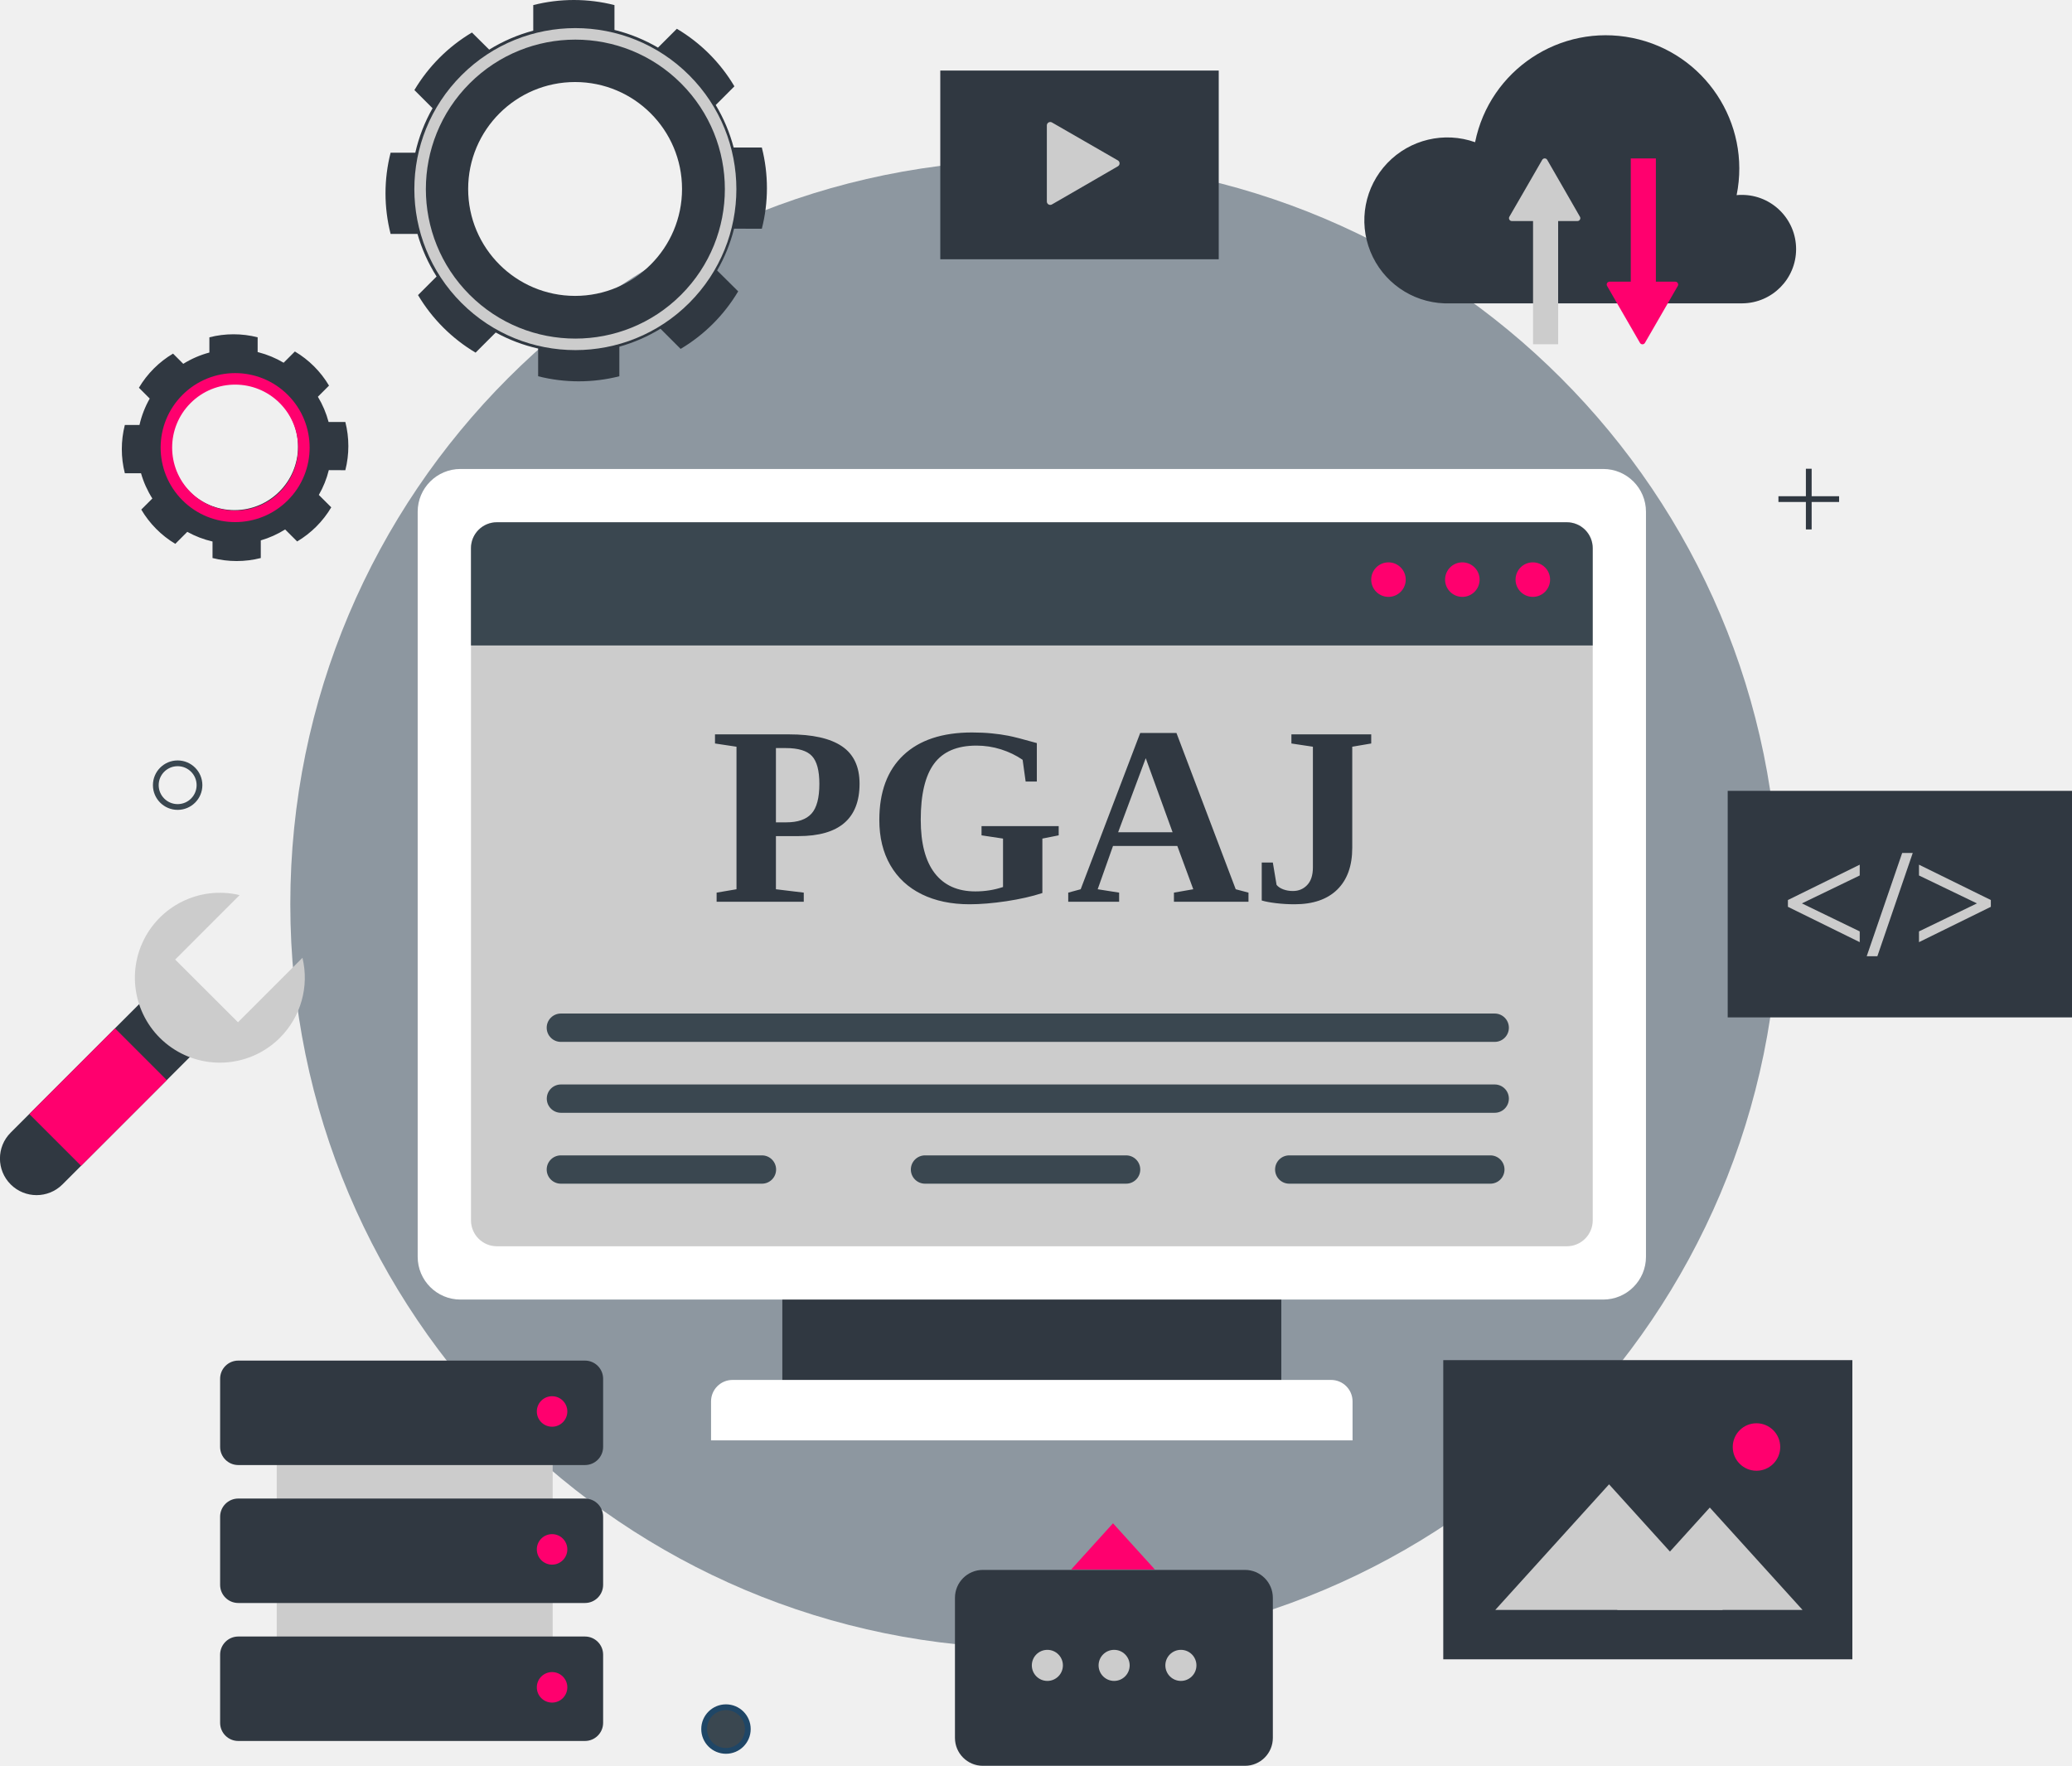
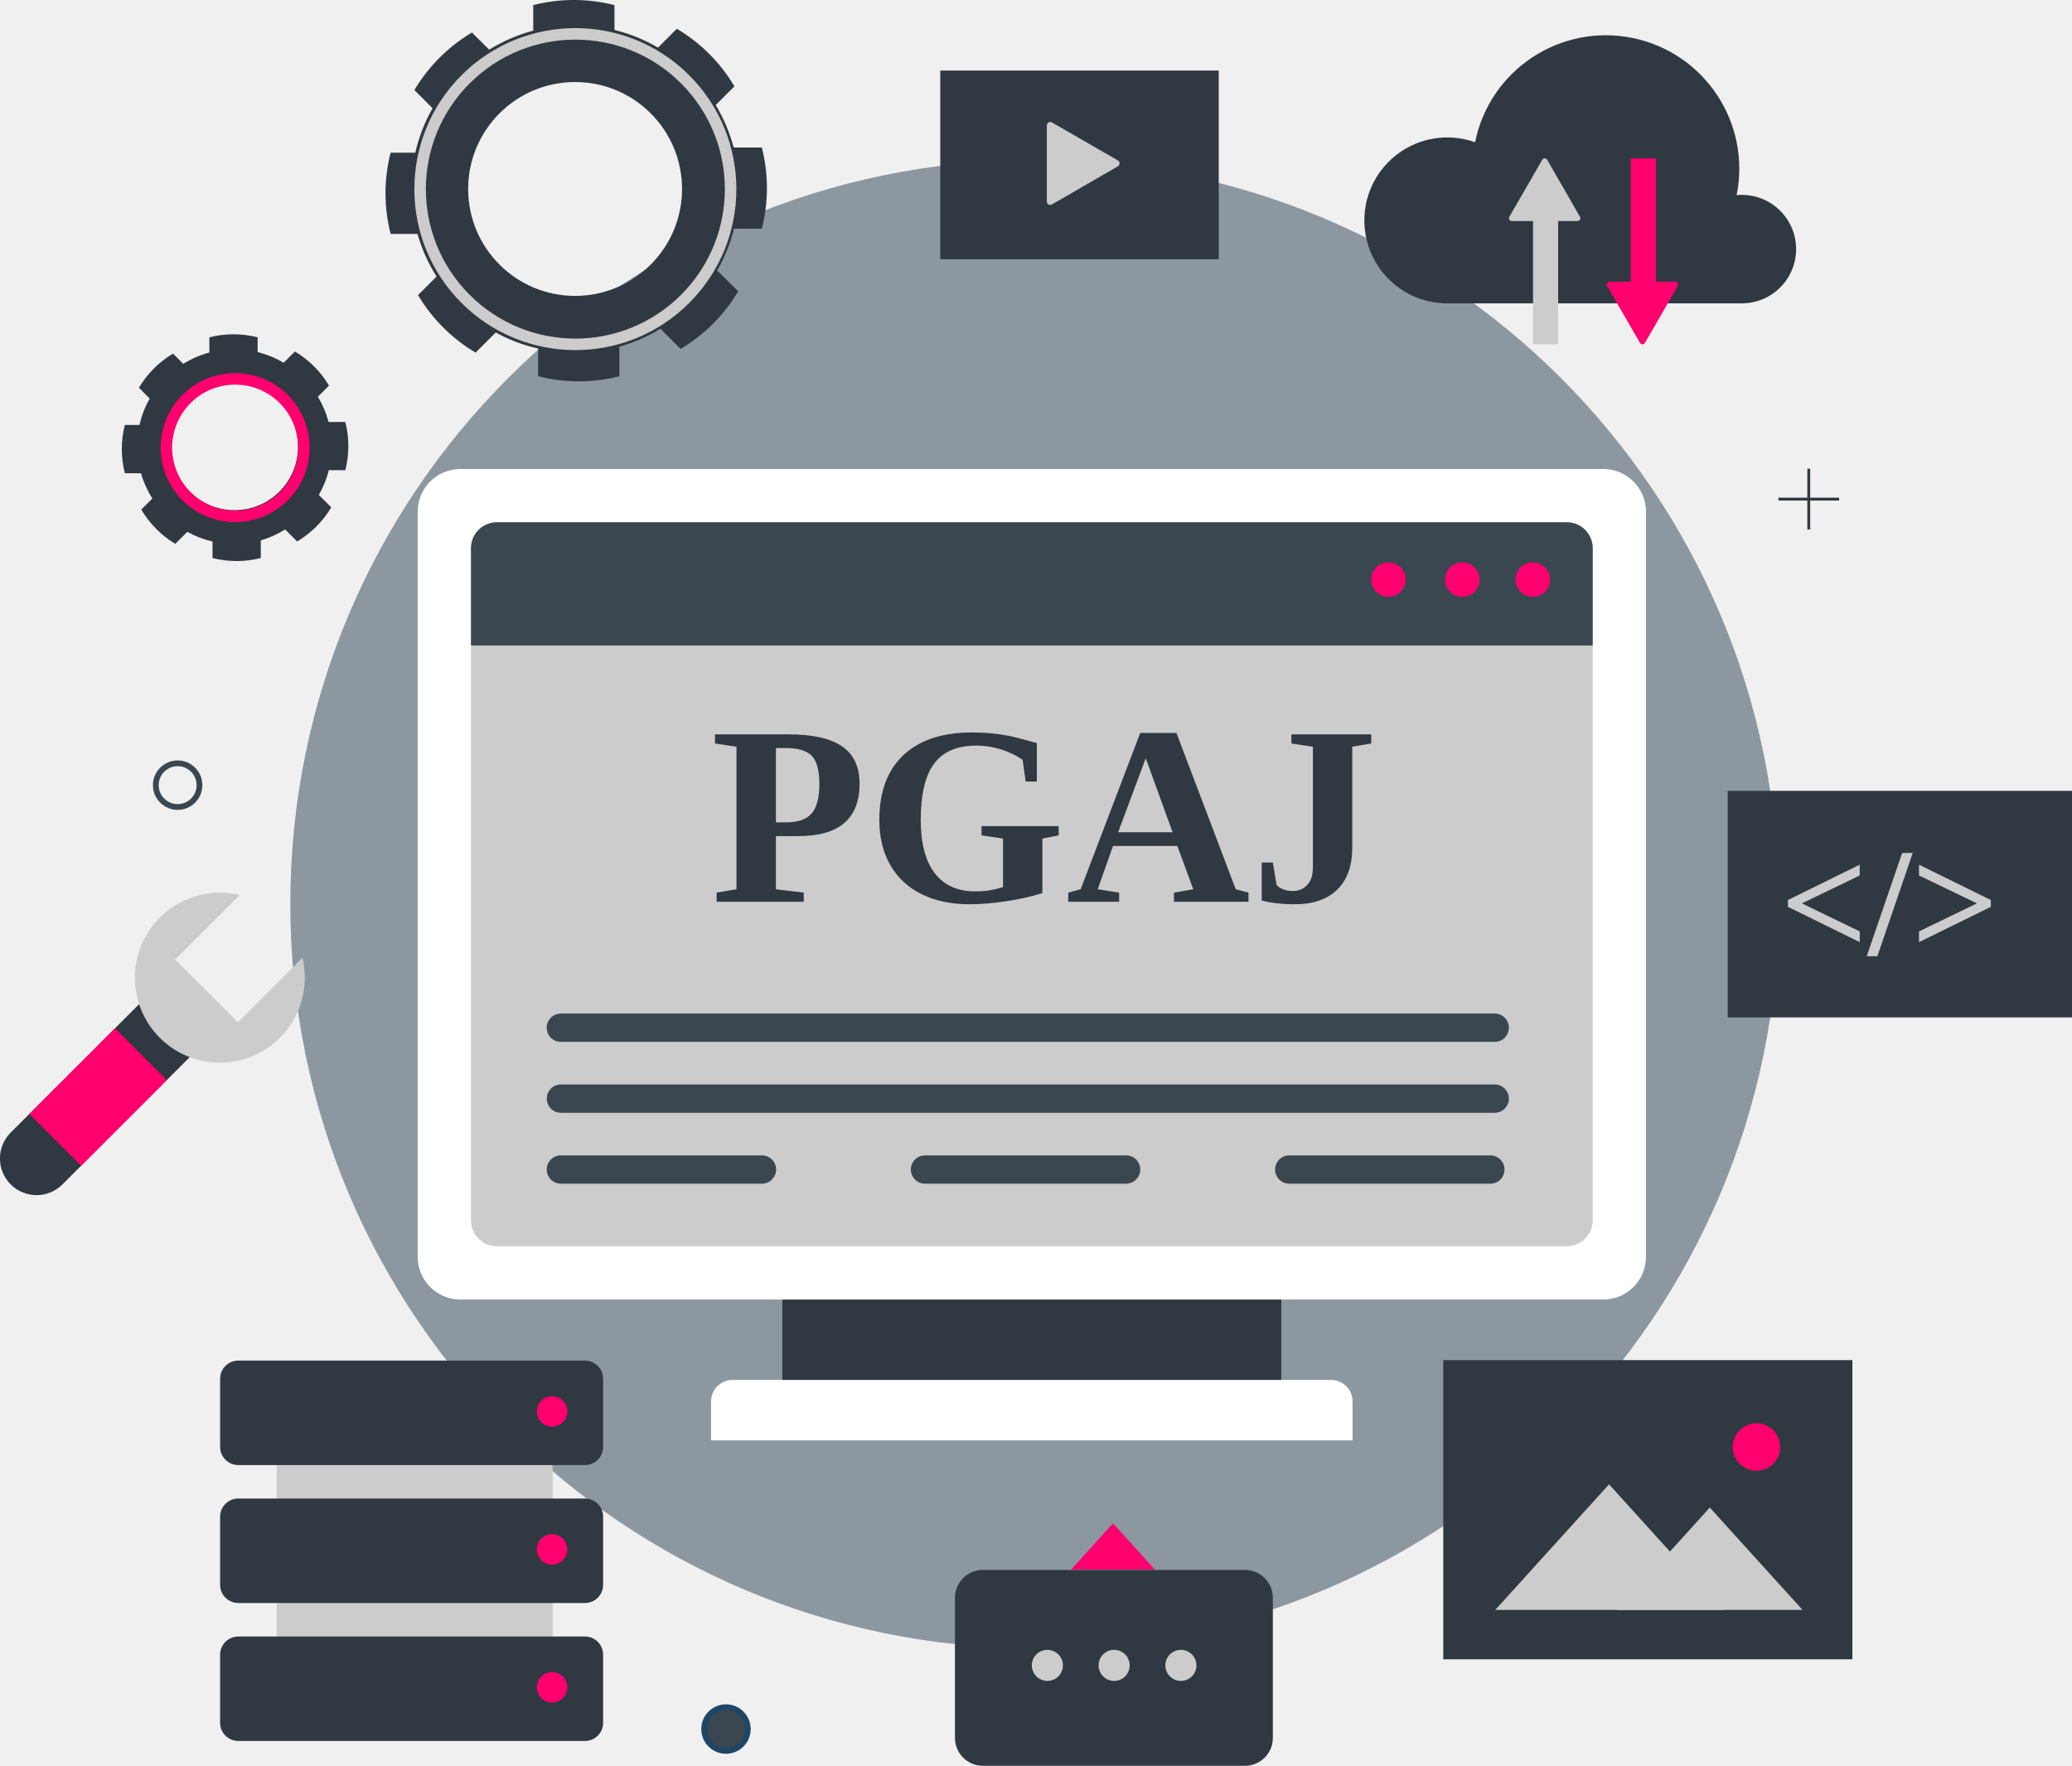
<svg xmlns="http://www.w3.org/2000/svg" id="OBJECTS" viewBox="0 0 720 613.66">
  <defs />
  <defs>
    <style>
-       .cls-2{fill:#ccc}.cls-3{fill:#303841}.cls-4{fill:#ff006e}.cls-10{fill:none;stroke-miterlimit:10;stroke-width:2px}.cls-12{fill:#3a4750}.cls-10{stroke:#303841}.cls-11{fill:#fff}
+       .cls-2{fill:#ccc}.cls-3{fill:#303841}.cls-4{fill:#ff006e}.cls-10{fill:none;stroke-miterlimit:10;stroke-width:0.15rem}.cls-12{fill:#3a4750}.cls-10{stroke:#303841}.cls-11{fill:#fff}
    </style>
  </defs>
  <circle cx="359.5" cy="314.21" r="258.62" fill="#8d97a0" />
  <path d="M96.16 500.42h95.89v80.86H96.16z" class="cls-2" />
  <rect width="133.09" height="36.3" x="76.49" y="472.84" class="cls-3" rx="6.31" />
  <rect width="133.09" height="36.3" x="76.49" y="520.78" class="cls-3" rx="6.31" />
  <rect width="133.09" height="36.3" x="76.49" y="568.73" class="cls-3" rx="6.31" />
  <path d="M186.54 490.52a5.3 5.3 0 105.3-5.3 5.29 5.29 0 00-5.3 5.3zM186.54 538.45a5.3 5.3 0 105.3-5.3 5.3 5.3 0 00-5.3 5.3zM186.54 586.38a5.3 5.3 0 105.3-5.29 5.3 5.3 0 00-5.3 5.29z" class="cls-4" />
  <path d="M264.73 79.49a57.13 57.13 0 000-28.22h-9.79a56.64 56.64 0 00-6.23-14.77l6.49-6.5a57.09 57.09 0 00-20-20l-6.55 6.55A56.73 56.73 0 00214 10.52l-.48-.11V1.77a57.13 57.13 0 00-28.22 0v8.88a56.93 56.93 0 00-15.31 6.6L164 11.3a57.31 57.31 0 00-20 20l6.31 6.31a56.56 56.56 0 00-6 15.46h-8.58a57.13 57.13 0 000 28.22h9.34a56.69 56.69 0 006.64 14.81l-6.45 6.45a57.45 57.45 0 0020 20l7-7a56.32 56.32 0 0014.74 5.58v9.63a57.44 57.44 0 0028.22 0v-10.28a57 57 0 0014.29-6.23l7 7a57.31 57.31 0 0020-20L249.2 94a56.65 56.65 0 005.88-14.53zm-64.89 23.34A37.16 37.16 0 11237 65.67a37.16 37.16 0 01-37.16 37.16z" class="cls-3" />
  <circle cx="199.93" cy="65.72" r="53.95" fill="none" stroke="#ccc" stroke-miterlimit="10" stroke-width="4" transform="rotate(-45 199.9305 65.71608)" />
  <path d="M120 163.41a34 34 0 000-16.77h-5.82a33.69 33.69 0 00-3.72-8.76l3.87-3.87a33.9 33.9 0 00-11.86-11.86l-3.91 3.91a33.85 33.85 0 00-8.74-3.64l-.29-.06v-5.14a34 34 0 00-16.77 0v5.29a33.58 33.58 0 00-9.08 3.93l-3.55-3.55a33.9 33.9 0 00-11.86 11.86l3.76 3.76a33.29 33.29 0 00-3.56 9.18h-5.09a34 34 0 000 16.77H49a33.61 33.61 0 003.94 8.78l-3.85 3.85A34.13 34.13 0 0060.91 189l4.17-4.17a33.82 33.82 0 008.77 3.36v5.74a34 34 0 0016.77 0v-6.13a33.56 33.56 0 008.46-3.8l4.18 4.17a34 34 0 0011.85-11.86l-4.32-4.31a33.27 33.27 0 003.47-8.62zm-38.52 13.87a22.08 22.08 0 1122.08-22.08 22.08 22.08 0 01-22.08 22.08z" class="cls-3" />
  <circle cx="81.71" cy="155.55" r="23.89" fill="none" stroke="#ff006e" stroke-miterlimit="10" stroke-width="4" transform="rotate(-45 81.71241 155.5536)" />
  <path d="M600.36 274.84H720v78.73H600.36z" class="cls-3" />
  <text fill="#ccc" font-size="53.68" font-weight="700" transform="translate(618.61 331.78)">
    &lt;/&gt;
  </text>
  <path d="M326.74 24.52h96.76V90.1h-96.76z" class="cls-3" />
  <path d="M388.49 55.77a1.18 1.18 0 010 2L377 64.43l-11.47 6.62a1.17 1.17 0 01-1.76-1v-26.5a1.18 1.18 0 011.76-1l11.47 6.6z" class="cls-2" />
  <path fill="none" stroke="#3a4750" stroke-miterlimit="10" stroke-width="2" d="M69.32 272.86a7.59 7.59 0 11-7.59-7.59 7.59 7.59 0 017.59 7.59z" />
  <path fill="#3a4750" stroke="#1f4666" stroke-miterlimit="10" stroke-width="2" d="M259.86 600.89a7.59 7.59 0 11-7.59-7.59 7.59 7.59 0 017.59 7.59z" />
  <path d="M501.52 472.68h142.16v103.97H501.52z" class="cls-3" />
  <path d="M559.13 515.84l19.76 21.82 19.77 21.82H519.6l19.76-21.82 19.77-21.82z" class="cls-2" />
  <path d="M594.14 523.91l16.11 17.79 16.11 17.78h-64.44l16.11-17.78 16.11-17.79z" class="cls-2" />
  <path d="M602.11 502.87a8.25 8.25 0 108.25-8.25 8.25 8.25 0 00-8.25 8.25zM386.76 529.38l7.27 8.03 7.27 8.02h-29.07l7.26-8.02 7.27-8.03z" class="cls-4" />
  <rect width="110.46" height="68.08" x="331.84" y="545.58" class="cls-3" rx="9.69" />
  <path d="M369.35 578.76a5.4 5.4 0 11-5.4-5.4 5.4 5.4 0 015.4 5.4zM392.55 578.76a5.4 5.4 0 11-5.4-5.4 5.4 5.4 0 015.4 5.4zM415.75 578.76a5.4 5.4 0 11-5.4-5.4 5.4 5.4 0 015.4 5.4z" class="cls-2" />
  <path d="M628.53 162.9v21.09M639.07 173.45h-21.08" class="cls-10" />
  <path d="M74.08 359.24l-45.91 45.91-6.46 6.46a12.72 12.72 0 01-18-18l52.37-52.37z" class="cls-3" />
  <path d="M97.26 360.66a29.52 29.52 0 11-14-49.59l-22.39 22.4 21.83 21.79 22.4-22.4a29.49 29.49 0 01-7.84 27.8z" class="cls-2" />
  <path d="M13.01 368.54h42.12v25.45H13.01z" class="cls-4" transform="rotate(-45 34.07182 381.257)" />
  <path d="M271.85 436.55h173.39v53.81H271.85z" class="cls-3" />
  <path d="M254.54 479.56h208A7.46 7.46 0 01470 487v13.56H247.08V487a7.46 7.46 0 017.46-7.44z" class="cls-11" />
  <rect width="288.65" height="426.82" x="214.23" y="93.89" class="cls-11" rx="14.87" transform="rotate(90 358.55 307.3)" />
  <rect width="389.8" height="251.62" x="163.66" y="181.49" class="cls-2" rx="9.01" />
  <path d="M553.45 190.5v33.82H163.66V190.5a9 9 0 019-9h371.78a9 9 0 019.01 9z" class="cls-12" />
  <path d="M526.64 201.43a6 6 0 106-6 6 6 0 00-6 6zM502.15 201.43a6 6 0 106-6 6 6 0 00-6 6zM476.48 201.43a6 6 0 106-6 6 6 0 00-6 6z" class="cls-4" />
  <path d="M519.4 362.08H194.89a4.92 4.92 0 01-4.92-4.92 4.93 4.93 0 014.92-4.93H519.4a4.93 4.93 0 014.92 4.93 4.92 4.92 0 01-4.92 4.92zM519.4 386.72H194.89a4.92 4.92 0 01-4.89-4.92 4.92 4.92 0 014.92-4.92H519.4a4.92 4.92 0 014.92 4.92 4.92 4.92 0 01-4.92 4.92zM264.77 411.36h-69.88a4.92 4.92 0 01-4.92-4.92 4.92 4.92 0 014.92-4.92h69.88a4.92 4.92 0 014.92 4.92 4.92 4.92 0 01-4.92 4.92zM391.31 411.36h-69.87a4.93 4.93 0 01-4.93-4.92 4.93 4.93 0 014.93-4.92h69.87a4.92 4.92 0 014.92 4.92 4.92 4.92 0 01-4.92 4.92zM517.86 411.36H448a4.92 4.92 0 01-4.92-4.92 4.92 4.92 0 014.92-4.92h69.88a4.92 4.92 0 014.92 4.92 4.92 4.92 0 01-4.94 4.92z" class="cls-12" />
  <path d="M624.13 86.58a18.85 18.85 0 00-18.85-18.85c-.61 0-1.22 0-1.82.09a46.36 46.36 0 00-90.88-18.4 28.84 28.84 0 10-10.69 56h103.59a18.85 18.85 0 0018.65-18.84z" class="cls-3" />
  <path d="M535.89 55.57a1 1 0 011.76 0l5.69 9.87L549 75.3a1 1 0 01-.88 1.52h-22.74a1 1 0 01-.88-1.52l5.7-9.86z" class="cls-2" />
  <path d="M532.72 73.32h8.72v46.32h-8.72z" class="cls-2" />
  <path d="M566.68 55.06h8.72v46.32h-8.72z" class="cls-4" />
  <path d="M569.86 119.14a1 1 0 001.75 0l5.7-9.87L583 99.4a1 1 0 00-.88-1.52h-22.78a1 1 0 00-.88 1.52l5.7 9.87z" class="cls-4" />
  <text fill="#303841" font-size="88.85" font-weight="600" transform="translate(246.94 313.38)">
    PGAJ<tspan x="204.47" y="0" font-size="22.21" />
  </text>
</svg>
